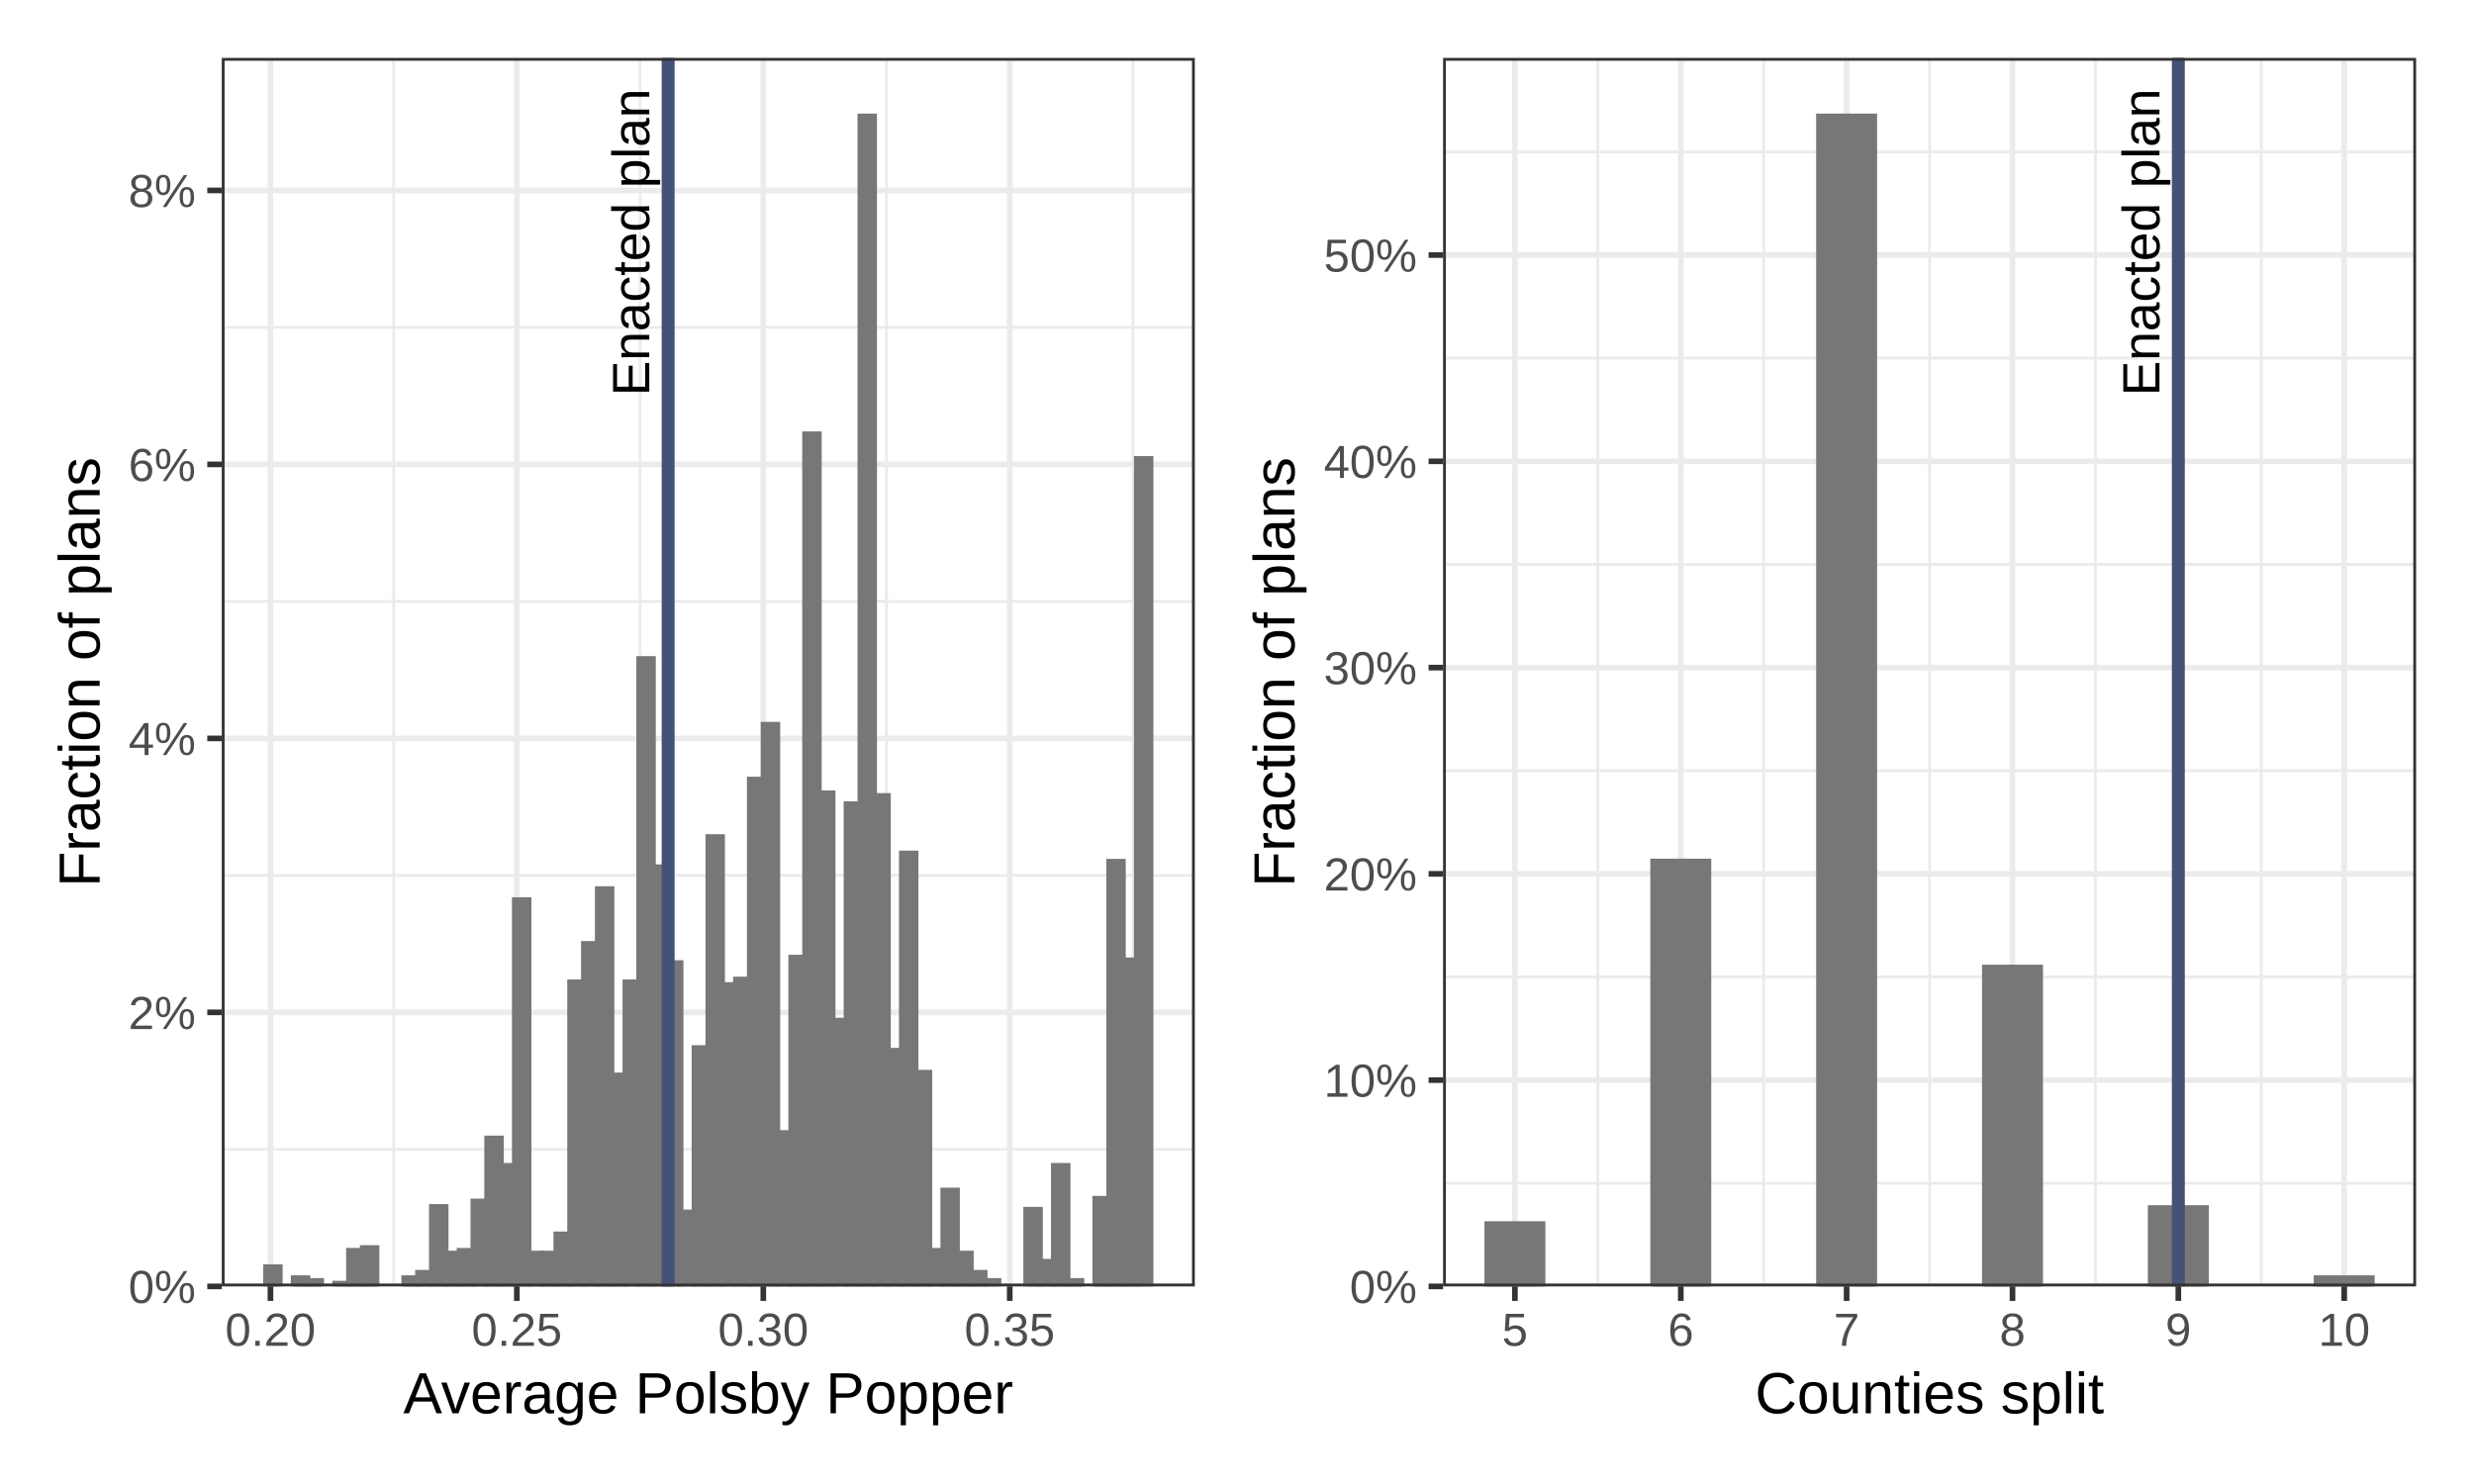
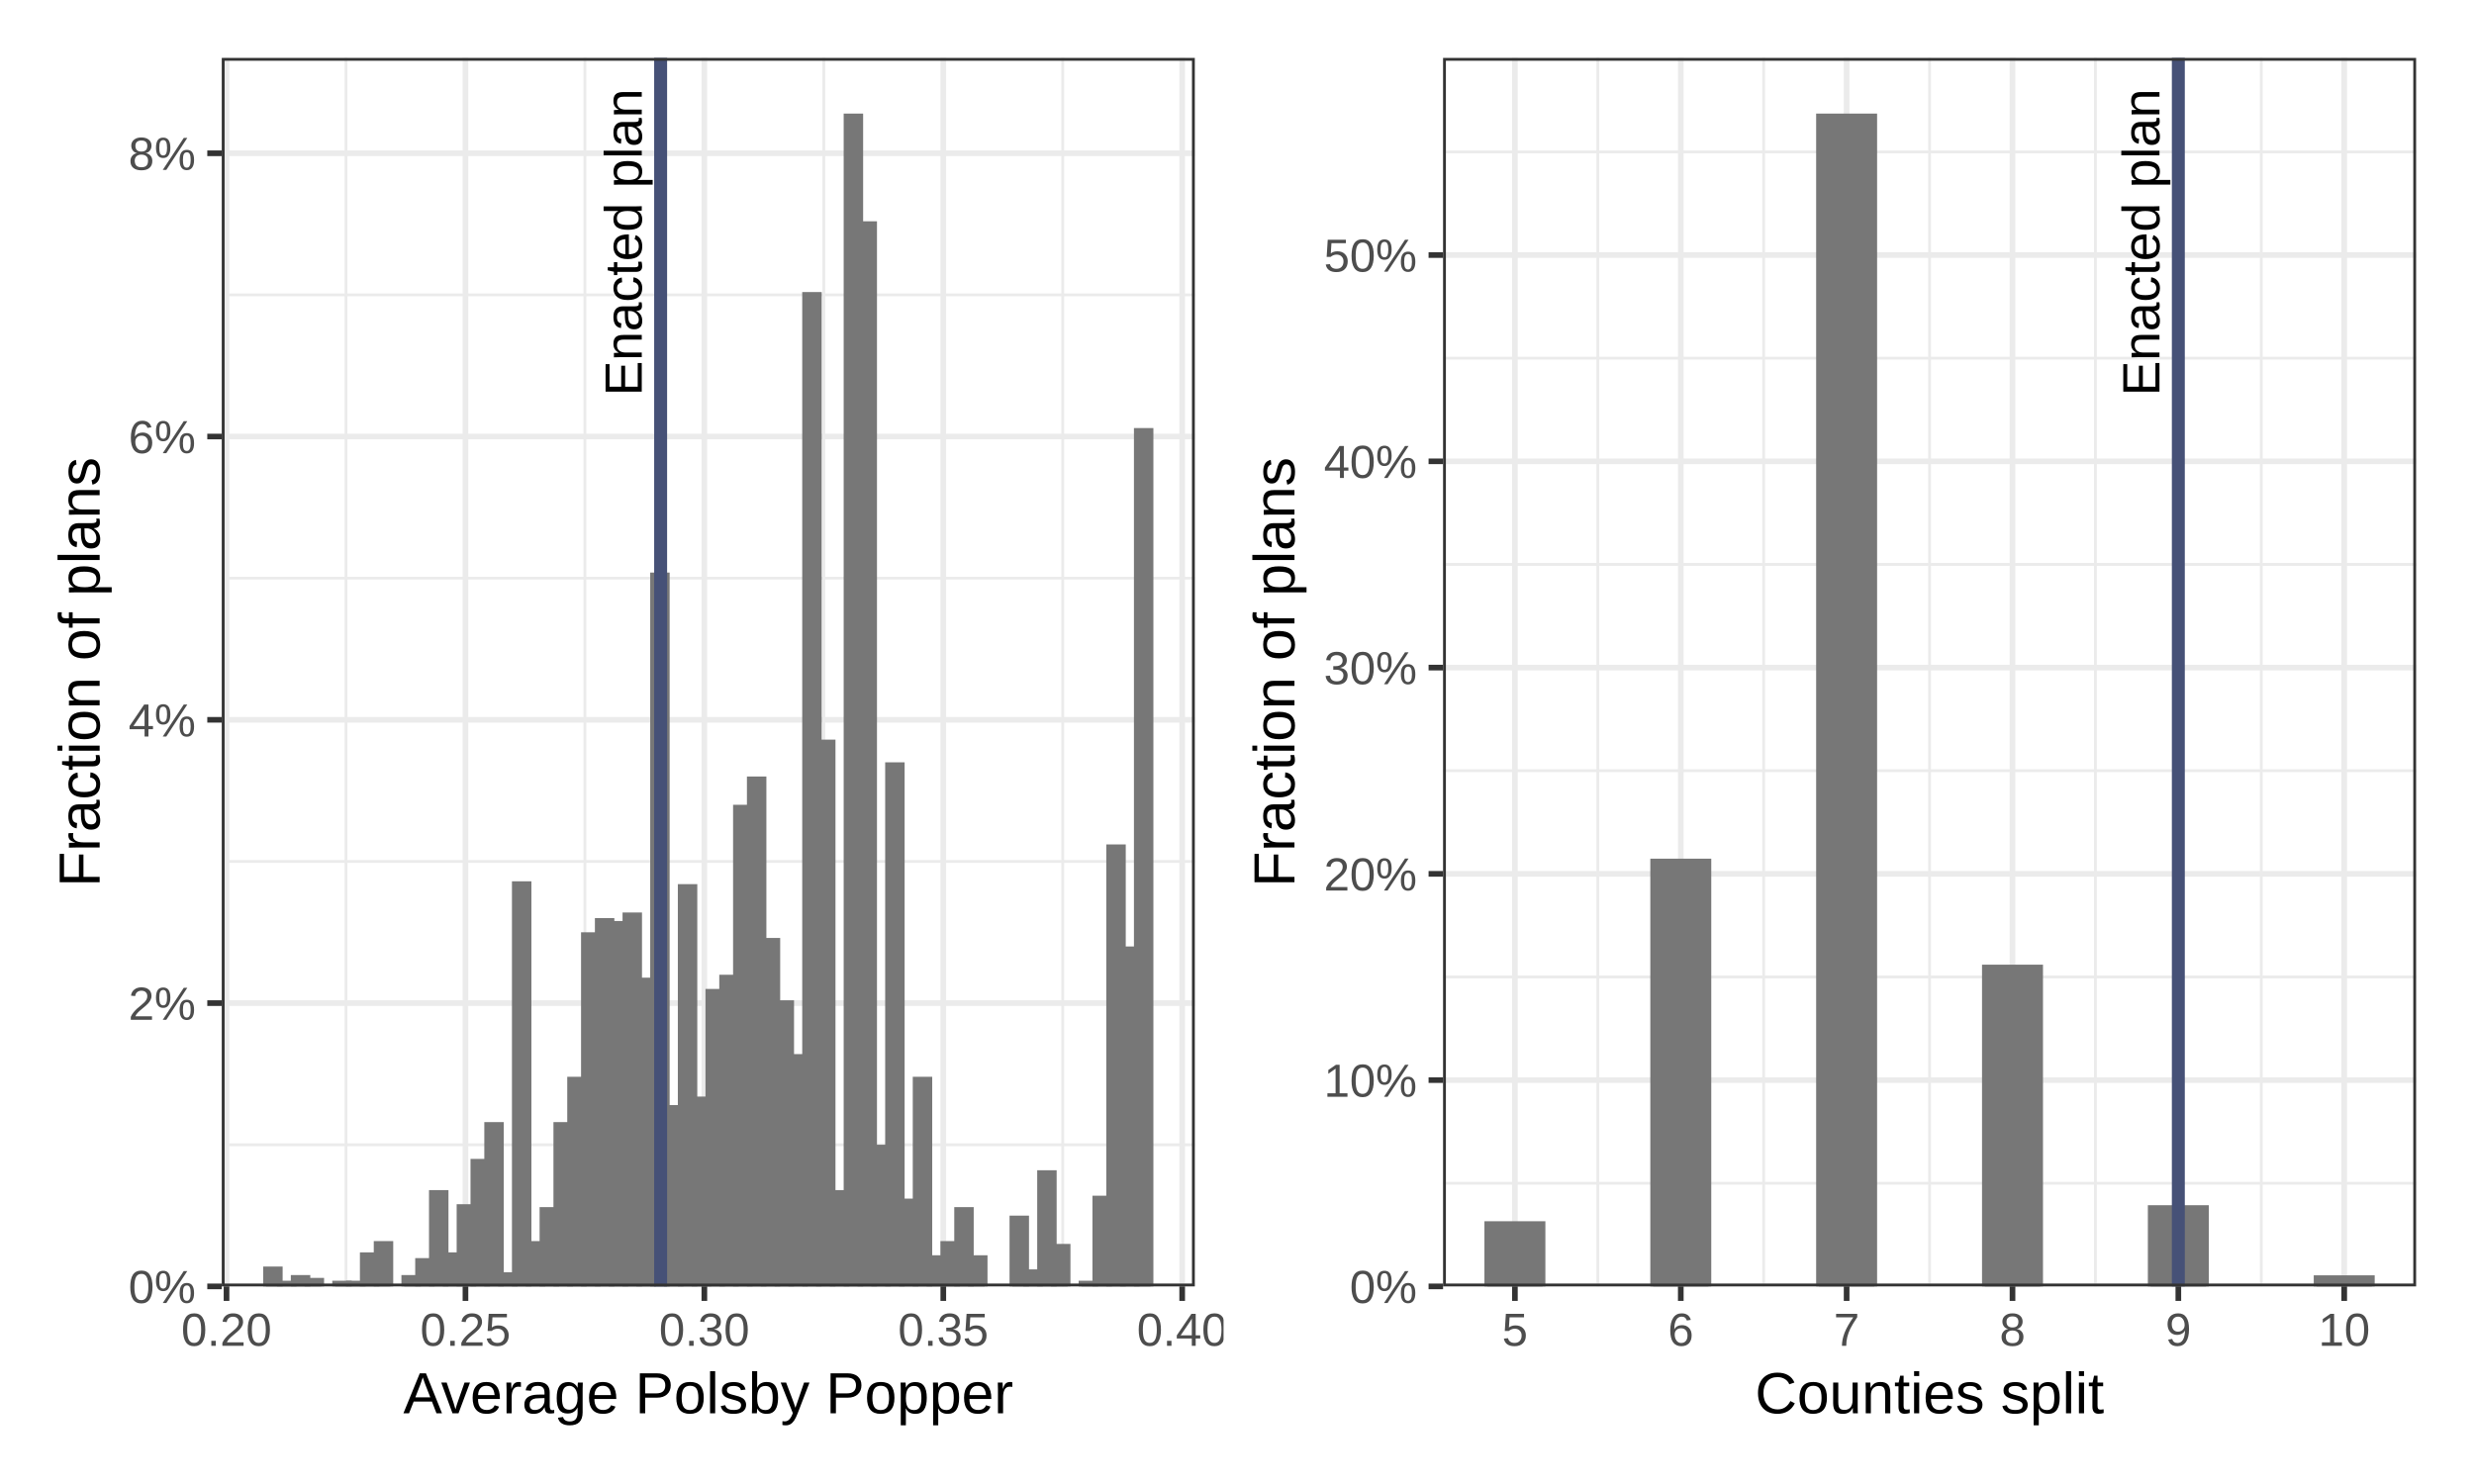
<svg xmlns="http://www.w3.org/2000/svg" class="svglite" width="468.00pt" height="280.80pt" viewBox="0 0 468.00 280.80">
  <defs>
    <style type="text/css">
    .svglite line, .svglite polyline, .svglite polygon, .svglite path, .svglite rect, .svglite circle {
      fill: none;
      stroke: #000000;
      stroke-linecap: round;
      stroke-linejoin: round;
      stroke-miterlimit: 10.00;
    }
  </style>
  </defs>
  <rect width="100%" height="100%" style="stroke: none; fill: #FFFFFF;" />
  <defs>
    <clipPath id="cpMC4wMHw0NjguMDB8MC4wMHwyODAuODA=">
      <rect x="0.00" y="0.00" width="468.00" height="280.80" />
    </clipPath>
  </defs>
  <g clip-path="url(#cpMC4wMHw0NjguMDB8MC4wMHwyODAuODA=)">
    <rect x="0" y="0" width="468.00" height="280.80" style="stroke-width: 1.07; stroke: #FFFFFF; fill: #FFFFFF;" />
  </g>
  <defs>
    <clipPath id="cpNS40OHwyMzEuNTB8NS40OHwyNzUuMzI=">
      <rect x="5.48" y="5.48" width="226.02" height="269.84" />
    </clipPath>
  </defs>
  <g clip-path="url(#cpNS40OHwyMzEuNTB8NS40OHwyNzUuMzI=)">
    <rect x="5.48" y="5.48" width="226.02" height="269.84" style="stroke-width: 1.07; stroke: #FFFFFF; fill: #FFFFFF;" />
  </g>
  <g clip-path="url(#cpMC4wMHw0NjguMDB8MC4wMHwyODAuODA=)">
</g>
  <defs>
    <clipPath id="cpNDEuOTV8MjI2LjAyfDEwLjk2fDI0My40MQ==">
      <rect x="41.95" y="10.96" width="184.07" height="232.45" />
    </clipPath>
  </defs>
  <g clip-path="url(#cpNDEuOTV8MjI2LjAyfDEwLjk2fDI0My40MQ==)">
    <rect x="41.95" y="10.96" width="184.07" height="232.45" style="stroke-width: 1.07; stroke: none; fill: #FFFFFF;" />
-     <polyline points="41.95,217.49 226.02,217.49 " style="stroke-width: 0.53; stroke: #EBEBEB; stroke-linecap: butt;" />
-     <polyline points="41.95,165.64 226.02,165.64 " style="stroke-width: 0.53; stroke: #EBEBEB; stroke-linecap: butt;" />
-     <polyline points="41.95,113.80 226.02,113.80 " style="stroke-width: 0.53; stroke: #EBEBEB; stroke-linecap: butt;" />
-     <polyline points="41.95,61.95 226.02,61.95 " style="stroke-width: 0.53; stroke: #EBEBEB; stroke-linecap: butt;" />
-     <polyline points="74.47,243.41 74.47,10.96 " style="stroke-width: 0.53; stroke: #EBEBEB; stroke-linecap: butt;" />
-     <polyline points="121.08,243.41 121.08,10.96 " style="stroke-width: 0.53; stroke: #EBEBEB; stroke-linecap: butt;" />
-     <polyline points="167.70,243.41 167.70,10.96 " style="stroke-width: 0.53; stroke: #EBEBEB; stroke-linecap: butt;" />
-     <polyline points="214.32,243.41 214.32,10.96 " style="stroke-width: 0.53; stroke: #EBEBEB; stroke-linecap: butt;" />
+     <polyline points="41.95,216.61 226.02,216.61 " style="stroke-width: 0.53; stroke: #EBEBEB; stroke-linecap: butt;" />
+     <polyline points="41.95,163.00 226.02,163.00 " style="stroke-width: 0.53; stroke: #EBEBEB; stroke-linecap: butt;" />
+     <polyline points="41.95,109.40 226.02,109.40 " style="stroke-width: 0.53; stroke: #EBEBEB; stroke-linecap: butt;" />
+     <polyline points="41.95,55.80 226.02,55.80 " style="stroke-width: 0.53; stroke: #EBEBEB; stroke-linecap: butt;" />
+     <polyline points="65.45,243.41 65.45,10.96 " style="stroke-width: 0.53; stroke: #EBEBEB; stroke-linecap: butt;" />
+     <polyline points="110.65,243.41 110.65,10.96 " style="stroke-width: 0.53; stroke: #EBEBEB; stroke-linecap: butt;" />
+     <polyline points="155.84,243.41 155.84,10.96 " style="stroke-width: 0.53; stroke: #EBEBEB; stroke-linecap: butt;" />
+     <polyline points="201.04,243.41 201.04,10.96 " style="stroke-width: 0.53; stroke: #EBEBEB; stroke-linecap: butt;" />
    <polyline points="41.95,243.41 226.02,243.41 " style="stroke-width: 1.07; stroke: #EBEBEB; stroke-linecap: butt;" />
-     <polyline points="41.95,191.56 226.02,191.56 " style="stroke-width: 1.07; stroke: #EBEBEB; stroke-linecap: butt;" />
-     <polyline points="41.95,139.72 226.02,139.72 " style="stroke-width: 1.07; stroke: #EBEBEB; stroke-linecap: butt;" />
-     <polyline points="41.95,87.87 226.02,87.87 " style="stroke-width: 1.07; stroke: #EBEBEB; stroke-linecap: butt;" />
-     <polyline points="41.95,36.03 226.02,36.03 " style="stroke-width: 1.07; stroke: #EBEBEB; stroke-linecap: butt;" />
-     <polyline points="51.16,243.41 51.16,10.96 " style="stroke-width: 1.07; stroke: #EBEBEB; stroke-linecap: butt;" />
-     <polyline points="97.77,243.41 97.77,10.96 " style="stroke-width: 1.07; stroke: #EBEBEB; stroke-linecap: butt;" />
-     <polyline points="144.39,243.41 144.39,10.96 " style="stroke-width: 1.07; stroke: #EBEBEB; stroke-linecap: butt;" />
-     <polyline points="191.01,243.41 191.01,10.96 " style="stroke-width: 1.07; stroke: #EBEBEB; stroke-linecap: butt;" />
-     <rect x="50.32" y="239.78" width="2.61" height="3.63" style="stroke-width: 1.07; stroke: #777777; stroke-linecap: square; stroke-linejoin: miter; fill: #777777;" />
-     <rect x="52.93" y="243.41" width="2.61" height="0.00" style="stroke-width: 1.07; stroke: #777777; stroke-linecap: square; stroke-linejoin: miter; fill: #777777;" />
-     <rect x="55.55" y="241.85" width="2.61" height="1.56" style="stroke-width: 1.07; stroke: #777777; stroke-linecap: square; stroke-linejoin: miter; fill: #777777;" />
-     <rect x="58.16" y="242.37" width="2.61" height="1.04" style="stroke-width: 1.07; stroke: #777777; stroke-linecap: square; stroke-linejoin: miter; fill: #777777;" />
+     <polyline points="41.95,189.81 226.02,189.81 " style="stroke-width: 1.07; stroke: #EBEBEB; stroke-linecap: butt;" />
+     <polyline points="41.95,136.20 226.02,136.20 " style="stroke-width: 1.07; stroke: #EBEBEB; stroke-linecap: butt;" />
+     <polyline points="41.95,82.60 226.02,82.60 " style="stroke-width: 1.07; stroke: #EBEBEB; stroke-linecap: butt;" />
+     <polyline points="41.95,29.00 226.02,29.00 " style="stroke-width: 1.07; stroke: #EBEBEB; stroke-linecap: butt;" />
+     <polyline points="42.85,243.41 42.85,10.96 " style="stroke-width: 1.07; stroke: #EBEBEB; stroke-linecap: butt;" />
+     <polyline points="88.05,243.41 88.05,10.96 " style="stroke-width: 1.07; stroke: #EBEBEB; stroke-linecap: butt;" />
+     <polyline points="133.24,243.41 133.24,10.96 " style="stroke-width: 1.07; stroke: #EBEBEB; stroke-linecap: butt;" />
+     <polyline points="178.44,243.41 178.44,10.96 " style="stroke-width: 1.07; stroke: #EBEBEB; stroke-linecap: butt;" />
+     <polyline points="223.63,243.41 223.63,10.96 " style="stroke-width: 1.07; stroke: #EBEBEB; stroke-linecap: butt;" />
+     <rect x="50.32" y="240.19" width="2.61" height="3.22" style="stroke-width: 1.07; stroke: #777777; stroke-linecap: square; stroke-linejoin: miter; fill: #777777;" />
+     <rect x="52.93" y="242.87" width="2.61" height="0.54" style="stroke-width: 1.07; stroke: #777777; stroke-linecap: square; stroke-linejoin: miter; fill: #777777;" />
+     <rect x="55.55" y="241.80" width="2.61" height="1.61" style="stroke-width: 1.07; stroke: #777777; stroke-linecap: square; stroke-linejoin: miter; fill: #777777;" />
+     <rect x="58.16" y="242.34" width="2.61" height="1.07" style="stroke-width: 1.07; stroke: #777777; stroke-linecap: square; stroke-linejoin: miter; fill: #777777;" />
    <rect x="60.78" y="243.41" width="2.61" height="0.00" style="stroke-width: 1.07; stroke: #777777; stroke-linecap: square; stroke-linejoin: miter; fill: #777777;" />
-     <rect x="63.39" y="242.89" width="2.61" height="0.52" style="stroke-width: 1.07; stroke: #777777; stroke-linecap: square; stroke-linejoin: miter; fill: #777777;" />
-     <rect x="66.01" y="236.67" width="2.61" height="6.74" style="stroke-width: 1.07; stroke: #777777; stroke-linecap: square; stroke-linejoin: miter; fill: #777777;" />
-     <rect x="68.62" y="236.15" width="2.61" height="7.26" style="stroke-width: 1.07; stroke: #777777; stroke-linecap: square; stroke-linejoin: miter; fill: #777777;" />
-     <rect x="71.24" y="243.41" width="2.61" height="0.00" style="stroke-width: 1.07; stroke: #777777; stroke-linecap: square; stroke-linejoin: miter; fill: #777777;" />
+     <rect x="63.39" y="242.87" width="2.61" height="0.54" style="stroke-width: 1.07; stroke: #777777; stroke-linecap: square; stroke-linejoin: miter; fill: #777777;" />
+     <rect x="66.01" y="242.87" width="2.61" height="0.54" style="stroke-width: 1.07; stroke: #777777; stroke-linecap: square; stroke-linejoin: miter; fill: #777777;" />
+     <rect x="68.62" y="237.51" width="2.61" height="5.90" style="stroke-width: 1.07; stroke: #777777; stroke-linecap: square; stroke-linejoin: miter; fill: #777777;" />
+     <rect x="71.24" y="235.37" width="2.61" height="8.04" style="stroke-width: 1.07; stroke: #777777; stroke-linecap: square; stroke-linejoin: miter; fill: #777777;" />
    <rect x="73.85" y="243.41" width="2.61" height="0.00" style="stroke-width: 1.07; stroke: #777777; stroke-linecap: square; stroke-linejoin: miter; fill: #777777;" />
-     <rect x="76.47" y="241.85" width="2.61" height="1.56" style="stroke-width: 1.07; stroke: #777777; stroke-linecap: square; stroke-linejoin: miter; fill: #777777;" />
-     <rect x="79.08" y="240.82" width="2.61" height="2.59" style="stroke-width: 1.07; stroke: #777777; stroke-linecap: square; stroke-linejoin: miter; fill: #777777;" />
-     <rect x="81.69" y="228.37" width="2.61" height="15.04" style="stroke-width: 1.07; stroke: #777777; stroke-linecap: square; stroke-linejoin: miter; fill: #777777;" />
-     <rect x="84.31" y="237.19" width="2.61" height="6.22" style="stroke-width: 1.07; stroke: #777777; stroke-linecap: square; stroke-linejoin: miter; fill: #777777;" />
-     <rect x="86.92" y="236.67" width="2.61" height="6.74" style="stroke-width: 1.07; stroke: #777777; stroke-linecap: square; stroke-linejoin: miter; fill: #777777;" />
-     <rect x="89.54" y="227.34" width="2.61" height="16.07" style="stroke-width: 1.07; stroke: #777777; stroke-linecap: square; stroke-linejoin: miter; fill: #777777;" />
-     <rect x="92.15" y="215.41" width="2.61" height="28.00" style="stroke-width: 1.07; stroke: #777777; stroke-linecap: square; stroke-linejoin: miter; fill: #777777;" />
-     <rect x="94.77" y="220.60" width="2.61" height="22.81" style="stroke-width: 1.07; stroke: #777777; stroke-linecap: square; stroke-linejoin: miter; fill: #777777;" />
-     <rect x="97.38" y="170.31" width="2.61" height="73.10" style="stroke-width: 1.07; stroke: #777777; stroke-linecap: square; stroke-linejoin: miter; fill: #777777;" />
-     <rect x="100.00" y="237.19" width="2.61" height="6.22" style="stroke-width: 1.07; stroke: #777777; stroke-linecap: square; stroke-linejoin: miter; fill: #777777;" />
-     <rect x="102.61" y="237.19" width="2.61" height="6.22" style="stroke-width: 1.07; stroke: #777777; stroke-linecap: square; stroke-linejoin: miter; fill: #777777;" />
-     <rect x="105.23" y="233.56" width="2.61" height="9.85" style="stroke-width: 1.07; stroke: #777777; stroke-linecap: square; stroke-linejoin: miter; fill: #777777;" />
-     <rect x="107.84" y="185.86" width="2.61" height="57.55" style="stroke-width: 1.07; stroke: #777777; stroke-linecap: square; stroke-linejoin: miter; fill: #777777;" />
-     <rect x="110.45" y="178.60" width="2.61" height="64.81" style="stroke-width: 1.07; stroke: #777777; stroke-linecap: square; stroke-linejoin: miter; fill: #777777;" />
-     <rect x="113.07" y="168.23" width="2.61" height="75.18" style="stroke-width: 1.07; stroke: #777777; stroke-linecap: square; stroke-linejoin: miter; fill: #777777;" />
-     <rect x="115.68" y="203.49" width="2.61" height="39.92" style="stroke-width: 1.07; stroke: #777777; stroke-linecap: square; stroke-linejoin: miter; fill: #777777;" />
-     <rect x="118.30" y="185.86" width="2.61" height="57.55" style="stroke-width: 1.07; stroke: #777777; stroke-linecap: square; stroke-linejoin: miter; fill: #777777;" />
-     <rect x="120.91" y="124.68" width="2.61" height="118.73" style="stroke-width: 1.07; stroke: #777777; stroke-linecap: square; stroke-linejoin: miter; fill: #777777;" />
-     <rect x="123.53" y="164.09" width="2.61" height="79.32" style="stroke-width: 1.07; stroke: #777777; stroke-linecap: square; stroke-linejoin: miter; fill: #777777;" />
-     <rect x="126.14" y="182.23" width="2.61" height="61.18" style="stroke-width: 1.07; stroke: #777777; stroke-linecap: square; stroke-linejoin: miter; fill: #777777;" />
-     <rect x="128.76" y="229.41" width="2.61" height="14.00" style="stroke-width: 1.07; stroke: #777777; stroke-linecap: square; stroke-linejoin: miter; fill: #777777;" />
-     <rect x="131.37" y="198.30" width="2.61" height="45.11" style="stroke-width: 1.07; stroke: #777777; stroke-linecap: square; stroke-linejoin: miter; fill: #777777;" />
-     <rect x="133.99" y="158.38" width="2.61" height="85.03" style="stroke-width: 1.07; stroke: #777777; stroke-linecap: square; stroke-linejoin: miter; fill: #777777;" />
-     <rect x="136.60" y="186.38" width="2.61" height="57.03" style="stroke-width: 1.07; stroke: #777777; stroke-linecap: square; stroke-linejoin: miter; fill: #777777;" />
-     <rect x="139.21" y="185.34" width="2.61" height="58.07" style="stroke-width: 1.07; stroke: #777777; stroke-linecap: square; stroke-linejoin: miter; fill: #777777;" />
-     <rect x="141.83" y="147.50" width="2.61" height="95.91" style="stroke-width: 1.07; stroke: #777777; stroke-linecap: square; stroke-linejoin: miter; fill: #777777;" />
-     <rect x="144.44" y="137.13" width="2.61" height="106.28" style="stroke-width: 1.07; stroke: #777777; stroke-linecap: square; stroke-linejoin: miter; fill: #777777;" />
-     <rect x="147.06" y="214.38" width="2.61" height="29.03" style="stroke-width: 1.07; stroke: #777777; stroke-linecap: square; stroke-linejoin: miter; fill: #777777;" />
-     <rect x="149.67" y="181.19" width="2.61" height="62.22" style="stroke-width: 1.07; stroke: #777777; stroke-linecap: square; stroke-linejoin: miter; fill: #777777;" />
-     <rect x="152.29" y="82.17" width="2.61" height="161.24" style="stroke-width: 1.07; stroke: #777777; stroke-linecap: square; stroke-linejoin: miter; fill: #777777;" />
-     <rect x="154.90" y="150.09" width="2.61" height="93.32" style="stroke-width: 1.07; stroke: #777777; stroke-linecap: square; stroke-linejoin: miter; fill: #777777;" />
-     <rect x="157.52" y="193.12" width="2.61" height="50.29" style="stroke-width: 1.07; stroke: #777777; stroke-linecap: square; stroke-linejoin: miter; fill: #777777;" />
-     <rect x="160.13" y="152.16" width="2.61" height="91.25" style="stroke-width: 1.07; stroke: #777777; stroke-linecap: square; stroke-linejoin: miter; fill: #777777;" />
-     <rect x="162.75" y="22.03" width="2.61" height="221.38" style="stroke-width: 1.07; stroke: #777777; stroke-linecap: square; stroke-linejoin: miter; fill: #777777;" />
-     <rect x="165.36" y="150.61" width="2.61" height="92.80" style="stroke-width: 1.07; stroke: #777777; stroke-linecap: square; stroke-linejoin: miter; fill: #777777;" />
-     <rect x="167.98" y="198.82" width="2.61" height="44.59" style="stroke-width: 1.07; stroke: #777777; stroke-linecap: square; stroke-linejoin: miter; fill: #777777;" />
-     <rect x="170.59" y="161.49" width="2.61" height="81.92" style="stroke-width: 1.07; stroke: #777777; stroke-linecap: square; stroke-linejoin: miter; fill: #777777;" />
-     <rect x="173.20" y="202.97" width="2.61" height="40.44" style="stroke-width: 1.07; stroke: #777777; stroke-linecap: square; stroke-linejoin: miter; fill: #777777;" />
-     <rect x="175.82" y="236.67" width="2.61" height="6.74" style="stroke-width: 1.07; stroke: #777777; stroke-linecap: square; stroke-linejoin: miter; fill: #777777;" />
-     <rect x="178.43" y="225.26" width="2.61" height="18.15" style="stroke-width: 1.07; stroke: #777777; stroke-linecap: square; stroke-linejoin: miter; fill: #777777;" />
-     <rect x="181.05" y="237.19" width="2.61" height="6.22" style="stroke-width: 1.07; stroke: #777777; stroke-linecap: square; stroke-linejoin: miter; fill: #777777;" />
-     <rect x="183.66" y="240.82" width="2.61" height="2.59" style="stroke-width: 1.07; stroke: #777777; stroke-linecap: square; stroke-linejoin: miter; fill: #777777;" />
-     <rect x="186.28" y="242.37" width="2.61" height="1.04" style="stroke-width: 1.07; stroke: #777777; stroke-linecap: square; stroke-linejoin: miter; fill: #777777;" />
+     <rect x="76.47" y="241.80" width="2.61" height="1.61" style="stroke-width: 1.07; stroke: #777777; stroke-linecap: square; stroke-linejoin: miter; fill: #777777;" />
+     <rect x="79.08" y="238.59" width="2.61" height="4.82" style="stroke-width: 1.07; stroke: #777777; stroke-linecap: square; stroke-linejoin: miter; fill: #777777;" />
+     <rect x="81.69" y="225.72" width="2.61" height="17.69" style="stroke-width: 1.07; stroke: #777777; stroke-linecap: square; stroke-linejoin: miter; fill: #777777;" />
+     <rect x="84.31" y="237.51" width="2.61" height="5.90" style="stroke-width: 1.07; stroke: #777777; stroke-linecap: square; stroke-linejoin: miter; fill: #777777;" />
+     <rect x="86.92" y="228.40" width="2.61" height="15.01" style="stroke-width: 1.07; stroke: #777777; stroke-linecap: square; stroke-linejoin: miter; fill: #777777;" />
+     <rect x="89.54" y="219.82" width="2.61" height="23.59" style="stroke-width: 1.07; stroke: #777777; stroke-linecap: square; stroke-linejoin: miter; fill: #777777;" />
+     <rect x="92.15" y="212.86" width="2.61" height="30.55" style="stroke-width: 1.07; stroke: #777777; stroke-linecap: square; stroke-linejoin: miter; fill: #777777;" />
+     <rect x="94.77" y="241.27" width="2.61" height="2.14" style="stroke-width: 1.07; stroke: #777777; stroke-linecap: square; stroke-linejoin: miter; fill: #777777;" />
+     <rect x="97.38" y="167.29" width="2.61" height="76.12" style="stroke-width: 1.07; stroke: #777777; stroke-linecap: square; stroke-linejoin: miter; fill: #777777;" />
+     <rect x="100.00" y="235.37" width="2.61" height="8.04" style="stroke-width: 1.07; stroke: #777777; stroke-linecap: square; stroke-linejoin: miter; fill: #777777;" />
+     <rect x="102.61" y="228.94" width="2.61" height="14.47" style="stroke-width: 1.07; stroke: #777777; stroke-linecap: square; stroke-linejoin: miter; fill: #777777;" />
+     <rect x="105.23" y="212.86" width="2.61" height="30.55" style="stroke-width: 1.07; stroke: #777777; stroke-linecap: square; stroke-linejoin: miter; fill: #777777;" />
+     <rect x="107.84" y="204.28" width="2.61" height="39.13" style="stroke-width: 1.07; stroke: #777777; stroke-linecap: square; stroke-linejoin: miter; fill: #777777;" />
+     <rect x="110.45" y="176.94" width="2.61" height="66.47" style="stroke-width: 1.07; stroke: #777777; stroke-linecap: square; stroke-linejoin: miter; fill: #777777;" />
+     <rect x="113.07" y="174.26" width="2.61" height="69.15" style="stroke-width: 1.07; stroke: #777777; stroke-linecap: square; stroke-linejoin: miter; fill: #777777;" />
+     <rect x="115.68" y="174.80" width="2.61" height="68.61" style="stroke-width: 1.07; stroke: #777777; stroke-linecap: square; stroke-linejoin: miter; fill: #777777;" />
+     <rect x="118.30" y="173.19" width="2.61" height="70.22" style="stroke-width: 1.07; stroke: #777777; stroke-linecap: square; stroke-linejoin: miter; fill: #777777;" />
+     <rect x="120.91" y="185.52" width="2.61" height="57.89" style="stroke-width: 1.07; stroke: #777777; stroke-linecap: square; stroke-linejoin: miter; fill: #777777;" />
+     <rect x="123.53" y="108.87" width="2.61" height="134.54" style="stroke-width: 1.07; stroke: #777777; stroke-linecap: square; stroke-linejoin: miter; fill: #777777;" />
+     <rect x="126.14" y="209.64" width="2.61" height="33.77" style="stroke-width: 1.07; stroke: #777777; stroke-linecap: square; stroke-linejoin: miter; fill: #777777;" />
+     <rect x="128.76" y="167.83" width="2.61" height="75.58" style="stroke-width: 1.07; stroke: #777777; stroke-linecap: square; stroke-linejoin: miter; fill: #777777;" />
+     <rect x="131.37" y="208.03" width="2.61" height="35.38" style="stroke-width: 1.07; stroke: #777777; stroke-linecap: square; stroke-linejoin: miter; fill: #777777;" />
+     <rect x="133.99" y="187.66" width="2.61" height="55.75" style="stroke-width: 1.07; stroke: #777777; stroke-linecap: square; stroke-linejoin: miter; fill: #777777;" />
+     <rect x="136.60" y="184.98" width="2.61" height="58.43" style="stroke-width: 1.07; stroke: #777777; stroke-linecap: square; stroke-linejoin: miter; fill: #777777;" />
+     <rect x="139.21" y="152.82" width="2.61" height="90.59" style="stroke-width: 1.07; stroke: #777777; stroke-linecap: square; stroke-linejoin: miter; fill: #777777;" />
+     <rect x="141.83" y="147.46" width="2.61" height="95.95" style="stroke-width: 1.07; stroke: #777777; stroke-linecap: square; stroke-linejoin: miter; fill: #777777;" />
+     <rect x="144.44" y="178.01" width="2.61" height="65.40" style="stroke-width: 1.07; stroke: #777777; stroke-linecap: square; stroke-linejoin: miter; fill: #777777;" />
+     <rect x="147.06" y="189.81" width="2.61" height="53.60" style="stroke-width: 1.07; stroke: #777777; stroke-linecap: square; stroke-linejoin: miter; fill: #777777;" />
+     <rect x="149.67" y="199.99" width="2.61" height="43.42" style="stroke-width: 1.07; stroke: #777777; stroke-linecap: square; stroke-linejoin: miter; fill: #777777;" />
+     <rect x="152.29" y="55.80" width="2.61" height="187.61" style="stroke-width: 1.07; stroke: #777777; stroke-linecap: square; stroke-linejoin: miter; fill: #777777;" />
+     <rect x="154.90" y="140.49" width="2.61" height="102.92" style="stroke-width: 1.07; stroke: #777777; stroke-linecap: square; stroke-linejoin: miter; fill: #777777;" />
+     <rect x="157.52" y="225.72" width="2.61" height="17.69" style="stroke-width: 1.07; stroke: #777777; stroke-linecap: square; stroke-linejoin: miter; fill: #777777;" />
+     <rect x="160.13" y="22.03" width="2.61" height="221.38" style="stroke-width: 1.07; stroke: #777777; stroke-linecap: square; stroke-linejoin: miter; fill: #777777;" />
+     <rect x="162.75" y="42.40" width="2.61" height="201.01" style="stroke-width: 1.07; stroke: #777777; stroke-linecap: square; stroke-linejoin: miter; fill: #777777;" />
+     <rect x="165.36" y="217.14" width="2.61" height="26.27" style="stroke-width: 1.07; stroke: #777777; stroke-linecap: square; stroke-linejoin: miter; fill: #777777;" />
+     <rect x="167.98" y="144.78" width="2.61" height="98.63" style="stroke-width: 1.07; stroke: #777777; stroke-linecap: square; stroke-linejoin: miter; fill: #777777;" />
+     <rect x="170.59" y="227.33" width="2.61" height="16.08" style="stroke-width: 1.07; stroke: #777777; stroke-linecap: square; stroke-linejoin: miter; fill: #777777;" />
+     <rect x="173.20" y="204.28" width="2.61" height="39.13" style="stroke-width: 1.07; stroke: #777777; stroke-linecap: square; stroke-linejoin: miter; fill: #777777;" />
+     <rect x="175.82" y="238.05" width="2.61" height="5.36" style="stroke-width: 1.07; stroke: #777777; stroke-linecap: square; stroke-linejoin: miter; fill: #777777;" />
+     <rect x="178.43" y="235.37" width="2.61" height="8.04" style="stroke-width: 1.07; stroke: #777777; stroke-linecap: square; stroke-linejoin: miter; fill: #777777;" />
+     <rect x="181.05" y="228.94" width="2.61" height="14.47" style="stroke-width: 1.07; stroke: #777777; stroke-linecap: square; stroke-linejoin: miter; fill: #777777;" />
+     <rect x="183.66" y="238.05" width="2.61" height="5.36" style="stroke-width: 1.07; stroke: #777777; stroke-linecap: square; stroke-linejoin: miter; fill: #777777;" />
+     <rect x="186.28" y="243.41" width="2.61" height="0.00" style="stroke-width: 1.07; stroke: #777777; stroke-linecap: square; stroke-linejoin: miter; fill: #777777;" />
    <rect x="188.89" y="243.41" width="2.61" height="0.00" style="stroke-width: 1.07; stroke: #777777; stroke-linecap: square; stroke-linejoin: miter; fill: #777777;" />
-     <rect x="191.51" y="243.41" width="2.61" height="0.00" style="stroke-width: 1.07; stroke: #777777; stroke-linecap: square; stroke-linejoin: miter; fill: #777777;" />
-     <rect x="194.12" y="228.89" width="2.61" height="14.52" style="stroke-width: 1.07; stroke: #777777; stroke-linecap: square; stroke-linejoin: miter; fill: #777777;" />
-     <rect x="196.74" y="238.74" width="2.61" height="4.67" style="stroke-width: 1.07; stroke: #777777; stroke-linecap: square; stroke-linejoin: miter; fill: #777777;" />
-     <rect x="199.35" y="220.60" width="2.61" height="22.81" style="stroke-width: 1.07; stroke: #777777; stroke-linecap: square; stroke-linejoin: miter; fill: #777777;" />
-     <rect x="201.96" y="242.37" width="2.61" height="1.04" style="stroke-width: 1.07; stroke: #777777; stroke-linecap: square; stroke-linejoin: miter; fill: #777777;" />
-     <rect x="204.58" y="243.41" width="2.61" height="0.00" style="stroke-width: 1.07; stroke: #777777; stroke-linecap: square; stroke-linejoin: miter; fill: #777777;" />
-     <rect x="207.19" y="226.82" width="2.61" height="16.59" style="stroke-width: 1.07; stroke: #777777; stroke-linecap: square; stroke-linejoin: miter; fill: #777777;" />
-     <rect x="209.81" y="163.05" width="2.61" height="80.36" style="stroke-width: 1.07; stroke: #777777; stroke-linecap: square; stroke-linejoin: miter; fill: #777777;" />
-     <rect x="212.42" y="181.71" width="2.61" height="61.70" style="stroke-width: 1.07; stroke: #777777; stroke-linecap: square; stroke-linejoin: miter; fill: #777777;" />
-     <rect x="215.04" y="86.84" width="2.61" height="156.57" style="stroke-width: 1.07; stroke: #777777; stroke-linecap: square; stroke-linejoin: miter; fill: #777777;" />
-     <line x1="126.39" y1="243.41" x2="126.39" y2="10.96" style="stroke-width: 2.45; stroke: #465177; stroke-linecap: butt;" />
-     <text transform="translate(122.82,16.77) rotate(-90)" text-anchor="end" style="font-size: 9.96px; font-family: Arial;" textLength="58.11px" lengthAdjust="spacingAndGlyphs">Enacted plan</text>
+     <rect x="191.51" y="230.55" width="2.61" height="12.86" style="stroke-width: 1.07; stroke: #777777; stroke-linecap: square; stroke-linejoin: miter; fill: #777777;" />
+     <rect x="194.12" y="240.73" width="2.61" height="2.68" style="stroke-width: 1.07; stroke: #777777; stroke-linecap: square; stroke-linejoin: miter; fill: #777777;" />
+     <rect x="196.74" y="221.97" width="2.61" height="21.44" style="stroke-width: 1.07; stroke: #777777; stroke-linecap: square; stroke-linejoin: miter; fill: #777777;" />
+     <rect x="199.35" y="235.91" width="2.61" height="7.50" style="stroke-width: 1.07; stroke: #777777; stroke-linecap: square; stroke-linejoin: miter; fill: #777777;" />
+     <rect x="201.96" y="243.41" width="2.61" height="0.00" style="stroke-width: 1.07; stroke: #777777; stroke-linecap: square; stroke-linejoin: miter; fill: #777777;" />
+     <rect x="204.58" y="242.87" width="2.61" height="0.54" style="stroke-width: 1.07; stroke: #777777; stroke-linecap: square; stroke-linejoin: miter; fill: #777777;" />
+     <rect x="207.19" y="226.79" width="2.61" height="16.62" style="stroke-width: 1.07; stroke: #777777; stroke-linecap: square; stroke-linejoin: miter; fill: #777777;" />
+     <rect x="209.81" y="160.32" width="2.61" height="83.09" style="stroke-width: 1.07; stroke: #777777; stroke-linecap: square; stroke-linejoin: miter; fill: #777777;" />
+     <rect x="212.42" y="179.62" width="2.61" height="63.79" style="stroke-width: 1.07; stroke: #777777; stroke-linecap: square; stroke-linejoin: miter; fill: #777777;" />
+     <rect x="215.04" y="81.53" width="2.61" height="161.88" style="stroke-width: 1.07; stroke: #777777; stroke-linecap: square; stroke-linejoin: miter; fill: #777777;" />
+     <line x1="124.97" y1="243.41" x2="124.97" y2="10.96" style="stroke-width: 2.45; stroke: #465177; stroke-linecap: butt;" />
+     <text transform="translate(121.40,16.77) rotate(-90)" text-anchor="end" style="font-size: 9.96px; font-family: Arial;" textLength="58.11px" lengthAdjust="spacingAndGlyphs">Enacted plan</text>
    <rect x="41.95" y="10.96" width="184.07" height="232.45" style="stroke-width: 1.07; stroke: #333333;" />
  </g>
  <g clip-path="url(#cpMC4wMHw0NjguMDB8MC4wMHwyODAuODA=)">
    <text x="37.02" y="246.56" text-anchor="end" style="font-size: 8.80px; fill: #4D4D4D; font-family: Arial;" textLength="12.72px" lengthAdjust="spacingAndGlyphs">0%</text>
-     <text x="37.02" y="194.72" text-anchor="end" style="font-size: 8.80px; fill: #4D4D4D; font-family: Arial;" textLength="12.72px" lengthAdjust="spacingAndGlyphs">2%</text>
-     <text x="37.02" y="142.87" text-anchor="end" style="font-size: 8.80px; fill: #4D4D4D; font-family: Arial;" textLength="12.72px" lengthAdjust="spacingAndGlyphs">4%</text>
-     <text x="37.02" y="91.03" text-anchor="end" style="font-size: 8.80px; fill: #4D4D4D; font-family: Arial;" textLength="12.72px" lengthAdjust="spacingAndGlyphs">6%</text>
-     <text x="37.02" y="39.18" text-anchor="end" style="font-size: 8.80px; fill: #4D4D4D; font-family: Arial;" textLength="12.72px" lengthAdjust="spacingAndGlyphs">8%</text>
+     <text x="37.02" y="192.96" text-anchor="end" style="font-size: 8.80px; fill: #4D4D4D; font-family: Arial;" textLength="12.72px" lengthAdjust="spacingAndGlyphs">2%</text>
+     <text x="37.02" y="139.36" text-anchor="end" style="font-size: 8.80px; fill: #4D4D4D; font-family: Arial;" textLength="12.72px" lengthAdjust="spacingAndGlyphs">4%</text>
+     <text x="37.02" y="85.75" text-anchor="end" style="font-size: 8.80px; fill: #4D4D4D; font-family: Arial;" textLength="12.72px" lengthAdjust="spacingAndGlyphs">6%</text>
+     <text x="37.02" y="32.15" text-anchor="end" style="font-size: 8.80px; fill: #4D4D4D; font-family: Arial;" textLength="12.72px" lengthAdjust="spacingAndGlyphs">8%</text>
    <polyline points="39.21,243.41 41.95,243.41 " style="stroke-width: 1.07; stroke: #333333; stroke-linecap: butt;" />
-     <polyline points="39.21,191.56 41.95,191.56 " style="stroke-width: 1.07; stroke: #333333; stroke-linecap: butt;" />
-     <polyline points="39.21,139.72 41.95,139.72 " style="stroke-width: 1.07; stroke: #333333; stroke-linecap: butt;" />
-     <polyline points="39.21,87.87 41.95,87.87 " style="stroke-width: 1.07; stroke: #333333; stroke-linecap: butt;" />
-     <polyline points="39.21,36.03 41.95,36.03 " style="stroke-width: 1.07; stroke: #333333; stroke-linecap: butt;" />
-     <polyline points="51.16,246.15 51.16,243.41 " style="stroke-width: 1.07; stroke: #333333; stroke-linecap: butt;" />
-     <polyline points="97.77,246.15 97.77,243.41 " style="stroke-width: 1.07; stroke: #333333; stroke-linecap: butt;" />
-     <polyline points="144.39,246.15 144.39,243.41 " style="stroke-width: 1.07; stroke: #333333; stroke-linecap: butt;" />
-     <polyline points="191.01,246.15 191.01,243.41 " style="stroke-width: 1.07; stroke: #333333; stroke-linecap: butt;" />
-     <text x="51.16" y="254.65" text-anchor="middle" style="font-size: 8.80px; fill: #4D4D4D; font-family: Arial;" textLength="17.13px" lengthAdjust="spacingAndGlyphs">0.20</text>
-     <text x="97.77" y="254.65" text-anchor="middle" style="font-size: 8.80px; fill: #4D4D4D; font-family: Arial;" textLength="17.13px" lengthAdjust="spacingAndGlyphs">0.25</text>
-     <text x="144.39" y="254.65" text-anchor="middle" style="font-size: 8.80px; fill: #4D4D4D; font-family: Arial;" textLength="17.13px" lengthAdjust="spacingAndGlyphs">0.30</text>
-     <text x="191.01" y="254.65" text-anchor="middle" style="font-size: 8.80px; fill: #4D4D4D; font-family: Arial;" textLength="17.13px" lengthAdjust="spacingAndGlyphs">0.35</text>
+     <polyline points="39.21,189.81 41.95,189.81 " style="stroke-width: 1.07; stroke: #333333; stroke-linecap: butt;" />
+     <polyline points="39.21,136.20 41.95,136.20 " style="stroke-width: 1.07; stroke: #333333; stroke-linecap: butt;" />
+     <polyline points="39.21,82.60 41.95,82.60 " style="stroke-width: 1.07; stroke: #333333; stroke-linecap: butt;" />
+     <polyline points="39.21,29.00 41.95,29.00 " style="stroke-width: 1.07; stroke: #333333; stroke-linecap: butt;" />
+     <polyline points="42.85,246.15 42.85,243.41 " style="stroke-width: 1.07; stroke: #333333; stroke-linecap: butt;" />
+     <polyline points="88.05,246.15 88.05,243.41 " style="stroke-width: 1.07; stroke: #333333; stroke-linecap: butt;" />
+     <polyline points="133.24,246.15 133.24,243.41 " style="stroke-width: 1.07; stroke: #333333; stroke-linecap: butt;" />
+     <polyline points="178.44,246.15 178.44,243.41 " style="stroke-width: 1.07; stroke: #333333; stroke-linecap: butt;" />
+     <polyline points="223.63,246.15 223.63,243.41 " style="stroke-width: 1.07; stroke: #333333; stroke-linecap: butt;" />
+     <text x="42.85" y="254.65" text-anchor="middle" style="font-size: 8.80px; fill: #4D4D4D; font-family: Arial;" textLength="17.13px" lengthAdjust="spacingAndGlyphs">0.20</text>
+     <text x="88.05" y="254.65" text-anchor="middle" style="font-size: 8.80px; fill: #4D4D4D; font-family: Arial;" textLength="17.13px" lengthAdjust="spacingAndGlyphs">0.25</text>
+     <text x="133.24" y="254.65" text-anchor="middle" style="font-size: 8.80px; fill: #4D4D4D; font-family: Arial;" textLength="17.13px" lengthAdjust="spacingAndGlyphs">0.30</text>
+     <text x="178.44" y="254.65" text-anchor="middle" style="font-size: 8.80px; fill: #4D4D4D; font-family: Arial;" textLength="17.13px" lengthAdjust="spacingAndGlyphs">0.35</text>
+     <text x="223.63" y="254.65" text-anchor="middle" style="font-size: 8.80px; fill: #4D4D4D; font-family: Arial;" textLength="17.13px" lengthAdjust="spacingAndGlyphs">0.40</text>
    <text x="133.99" y="267.42" text-anchor="middle" style="font-size: 11.00px; font-family: Arial;" textLength="115.59px" lengthAdjust="spacingAndGlyphs">Average Polsby Popper</text>
    <text transform="translate(18.85,127.18) rotate(-90)" text-anchor="middle" style="font-size: 11.00px; font-family: Arial;" textLength="81.32px" lengthAdjust="spacingAndGlyphs">Fraction of plans</text>
  </g>
  <defs>
    <clipPath id="cpMjMxLjUwfDQ2Mi41Mnw1LjQ4fDI3NS4zMg==">
      <rect x="231.50" y="5.48" width="231.02" height="269.84" />
    </clipPath>
  </defs>
  <g clip-path="url(#cpMjMxLjUwfDQ2Mi41Mnw1LjQ4fDI3NS4zMg==)">
    <rect x="231.50" y="5.48" width="231.02" height="269.84" style="stroke-width: 1.07; stroke: #FFFFFF; fill: #FFFFFF;" />
  </g>
  <g clip-path="url(#cpMC4wMHw0NjguMDB8MC4wMHwyODAuODA=)">
</g>
  <defs>
    <clipPath id="cpMjcyLjk4fDQ1Ny4wNHwxMC45NnwyNDMuNDE=">
      <rect x="272.98" y="10.96" width="184.07" height="232.45" />
    </clipPath>
  </defs>
  <g clip-path="url(#cpMjcyLjk4fDQ1Ny4wNHwxMC45NnwyNDMuNDE=)">
    <rect x="272.98" y="10.96" width="184.07" height="232.45" style="stroke-width: 1.07; stroke: none; fill: #FFFFFF;" />
    <polyline points="272.98,223.89 457.04,223.89 " style="stroke-width: 0.53; stroke: #EBEBEB; stroke-linecap: butt;" />
    <polyline points="272.98,184.86 457.04,184.86 " style="stroke-width: 0.53; stroke: #EBEBEB; stroke-linecap: butt;" />
    <polyline points="272.98,145.83 457.04,145.83 " style="stroke-width: 0.53; stroke: #EBEBEB; stroke-linecap: butt;" />
    <polyline points="272.98,106.80 457.04,106.80 " style="stroke-width: 0.53; stroke: #EBEBEB; stroke-linecap: butt;" />
    <polyline points="272.98,67.77 457.04,67.77 " style="stroke-width: 0.53; stroke: #EBEBEB; stroke-linecap: butt;" />
    <polyline points="272.98,28.74 457.04,28.74 " style="stroke-width: 0.53; stroke: #EBEBEB; stroke-linecap: butt;" />
    <polyline points="302.26,243.41 302.26,10.96 " style="stroke-width: 0.53; stroke: #EBEBEB; stroke-linecap: butt;" />
    <polyline points="333.63,243.41 333.63,10.96 " style="stroke-width: 0.53; stroke: #EBEBEB; stroke-linecap: butt;" />
    <polyline points="365.01,243.41 365.01,10.96 " style="stroke-width: 0.53; stroke: #EBEBEB; stroke-linecap: butt;" />
    <polyline points="396.38,243.41 396.38,10.96 " style="stroke-width: 0.53; stroke: #EBEBEB; stroke-linecap: butt;" />
    <polyline points="427.76,243.41 427.76,10.96 " style="stroke-width: 0.53; stroke: #EBEBEB; stroke-linecap: butt;" />
    <polyline points="272.98,243.41 457.04,243.41 " style="stroke-width: 1.07; stroke: #EBEBEB; stroke-linecap: butt;" />
    <polyline points="272.98,204.38 457.04,204.38 " style="stroke-width: 1.07; stroke: #EBEBEB; stroke-linecap: butt;" />
    <polyline points="272.98,165.35 457.04,165.35 " style="stroke-width: 1.07; stroke: #EBEBEB; stroke-linecap: butt;" />
    <polyline points="272.98,126.32 457.04,126.32 " style="stroke-width: 1.07; stroke: #EBEBEB; stroke-linecap: butt;" />
    <polyline points="272.98,87.29 457.04,87.29 " style="stroke-width: 1.07; stroke: #EBEBEB; stroke-linecap: butt;" />
    <polyline points="272.98,48.26 457.04,48.26 " style="stroke-width: 1.07; stroke: #EBEBEB; stroke-linecap: butt;" />
    <polyline points="286.57,243.41 286.57,10.96 " style="stroke-width: 1.07; stroke: #EBEBEB; stroke-linecap: butt;" />
    <polyline points="317.95,243.41 317.95,10.96 " style="stroke-width: 1.07; stroke: #EBEBEB; stroke-linecap: butt;" />
    <polyline points="349.32,243.41 349.32,10.96 " style="stroke-width: 1.07; stroke: #EBEBEB; stroke-linecap: butt;" />
    <polyline points="380.70,243.41 380.70,10.96 " style="stroke-width: 1.07; stroke: #EBEBEB; stroke-linecap: butt;" />
    <polyline points="412.07,243.41 412.07,10.96 " style="stroke-width: 1.07; stroke: #EBEBEB; stroke-linecap: butt;" />
    <polyline points="443.45,243.41 443.45,10.96 " style="stroke-width: 1.07; stroke: #EBEBEB; stroke-linecap: butt;" />
    <rect x="281.34" y="231.62" width="10.46" height="11.79" style="stroke-width: 1.07; stroke: #777777; stroke-linecap: square; stroke-linejoin: miter; fill: #777777;" />
    <rect x="291.80" y="243.41" width="10.46" height="0.00" style="stroke-width: 1.07; stroke: #777777; stroke-linecap: square; stroke-linejoin: miter; fill: #777777;" />
    <rect x="302.26" y="243.41" width="10.46" height="0.00" style="stroke-width: 1.07; stroke: #777777; stroke-linecap: square; stroke-linejoin: miter; fill: #777777;" />
    <rect x="312.72" y="163.01" width="10.46" height="80.40" style="stroke-width: 1.07; stroke: #777777; stroke-linecap: square; stroke-linejoin: miter; fill: #777777;" />
    <rect x="323.18" y="243.41" width="10.46" height="0.00" style="stroke-width: 1.07; stroke: #777777; stroke-linecap: square; stroke-linejoin: miter; fill: #777777;" />
    <rect x="333.63" y="243.41" width="10.46" height="0.00" style="stroke-width: 1.07; stroke: #777777; stroke-linecap: square; stroke-linejoin: miter; fill: #777777;" />
    <rect x="344.09" y="22.03" width="10.46" height="221.38" style="stroke-width: 1.07; stroke: #777777; stroke-linecap: square; stroke-linejoin: miter; fill: #777777;" />
    <rect x="354.55" y="243.41" width="10.46" height="0.00" style="stroke-width: 1.07; stroke: #777777; stroke-linecap: square; stroke-linejoin: miter; fill: #777777;" />
    <rect x="365.01" y="243.41" width="10.46" height="0.00" style="stroke-width: 1.07; stroke: #777777; stroke-linecap: square; stroke-linejoin: miter; fill: #777777;" />
    <rect x="375.47" y="183.07" width="10.46" height="60.34" style="stroke-width: 1.07; stroke: #777777; stroke-linecap: square; stroke-linejoin: miter; fill: #777777;" />
    <rect x="385.92" y="243.41" width="10.46" height="0.00" style="stroke-width: 1.07; stroke: #777777; stroke-linecap: square; stroke-linejoin: miter; fill: #777777;" />
    <rect x="396.38" y="243.41" width="10.46" height="0.00" style="stroke-width: 1.07; stroke: #777777; stroke-linecap: square; stroke-linejoin: miter; fill: #777777;" />
    <rect x="406.84" y="228.58" width="10.46" height="14.83" style="stroke-width: 1.07; stroke: #777777; stroke-linecap: square; stroke-linejoin: miter; fill: #777777;" />
    <rect x="417.30" y="243.41" width="10.46" height="0.00" style="stroke-width: 1.07; stroke: #777777; stroke-linecap: square; stroke-linejoin: miter; fill: #777777;" />
    <rect x="427.76" y="243.41" width="10.46" height="0.00" style="stroke-width: 1.07; stroke: #777777; stroke-linecap: square; stroke-linejoin: miter; fill: #777777;" />
    <rect x="438.22" y="241.85" width="10.46" height="1.56" style="stroke-width: 1.07; stroke: #777777; stroke-linecap: square; stroke-linejoin: miter; fill: #777777;" />
    <line x1="412.07" y1="243.41" x2="412.07" y2="10.96" style="stroke-width: 2.45; stroke: #465177; stroke-linecap: butt;" />
    <text transform="translate(408.50,16.77) rotate(-90)" text-anchor="end" style="font-size: 9.96px; font-family: Arial;" textLength="58.11px" lengthAdjust="spacingAndGlyphs">Enacted plan</text>
    <rect x="272.98" y="10.96" width="184.07" height="232.45" style="stroke-width: 1.07; stroke: #333333;" />
  </g>
  <g clip-path="url(#cpMC4wMHw0NjguMDB8MC4wMHwyODAuODA=)">
    <text x="268.04" y="246.56" text-anchor="end" style="font-size: 8.80px; fill: #4D4D4D; font-family: Arial;" textLength="12.72px" lengthAdjust="spacingAndGlyphs">0%</text>
    <text x="268.04" y="207.53" text-anchor="end" style="font-size: 8.80px; fill: #4D4D4D; font-family: Arial;" textLength="17.61px" lengthAdjust="spacingAndGlyphs">10%</text>
    <text x="268.04" y="168.50" text-anchor="end" style="font-size: 8.80px; fill: #4D4D4D; font-family: Arial;" textLength="17.61px" lengthAdjust="spacingAndGlyphs">20%</text>
    <text x="268.04" y="129.47" text-anchor="end" style="font-size: 8.80px; fill: #4D4D4D; font-family: Arial;" textLength="17.61px" lengthAdjust="spacingAndGlyphs">30%</text>
    <text x="268.04" y="90.44" text-anchor="end" style="font-size: 8.80px; fill: #4D4D4D; font-family: Arial;" textLength="17.61px" lengthAdjust="spacingAndGlyphs">40%</text>
    <text x="268.04" y="51.41" text-anchor="end" style="font-size: 8.80px; fill: #4D4D4D; font-family: Arial;" textLength="17.61px" lengthAdjust="spacingAndGlyphs">50%</text>
    <polyline points="270.24,243.41 272.98,243.41 " style="stroke-width: 1.07; stroke: #333333; stroke-linecap: butt;" />
    <polyline points="270.24,204.38 272.98,204.38 " style="stroke-width: 1.07; stroke: #333333; stroke-linecap: butt;" />
    <polyline points="270.24,165.35 272.98,165.35 " style="stroke-width: 1.07; stroke: #333333; stroke-linecap: butt;" />
    <polyline points="270.24,126.32 272.98,126.32 " style="stroke-width: 1.07; stroke: #333333; stroke-linecap: butt;" />
    <polyline points="270.24,87.29 272.98,87.29 " style="stroke-width: 1.07; stroke: #333333; stroke-linecap: butt;" />
    <polyline points="270.24,48.26 272.98,48.26 " style="stroke-width: 1.07; stroke: #333333; stroke-linecap: butt;" />
    <polyline points="286.57,246.15 286.57,243.41 " style="stroke-width: 1.07; stroke: #333333; stroke-linecap: butt;" />
    <polyline points="317.95,246.15 317.95,243.41 " style="stroke-width: 1.07; stroke: #333333; stroke-linecap: butt;" />
    <polyline points="349.32,246.15 349.32,243.41 " style="stroke-width: 1.07; stroke: #333333; stroke-linecap: butt;" />
    <polyline points="380.70,246.15 380.70,243.41 " style="stroke-width: 1.07; stroke: #333333; stroke-linecap: butt;" />
    <polyline points="412.07,246.15 412.07,243.41 " style="stroke-width: 1.07; stroke: #333333; stroke-linecap: butt;" />
    <polyline points="443.45,246.15 443.45,243.41 " style="stroke-width: 1.07; stroke: #333333; stroke-linecap: butt;" />
    <text x="286.57" y="254.65" text-anchor="middle" style="font-size: 8.80px; fill: #4D4D4D; font-family: Arial;" textLength="4.90px" lengthAdjust="spacingAndGlyphs">5</text>
    <text x="317.95" y="254.65" text-anchor="middle" style="font-size: 8.80px; fill: #4D4D4D; font-family: Arial;" textLength="4.90px" lengthAdjust="spacingAndGlyphs">6</text>
    <text x="349.32" y="254.65" text-anchor="middle" style="font-size: 8.80px; fill: #4D4D4D; font-family: Arial;" textLength="4.90px" lengthAdjust="spacingAndGlyphs">7</text>
    <text x="380.70" y="254.65" text-anchor="middle" style="font-size: 8.80px; fill: #4D4D4D; font-family: Arial;" textLength="4.90px" lengthAdjust="spacingAndGlyphs">8</text>
    <text x="412.07" y="254.65" text-anchor="middle" style="font-size: 8.80px; fill: #4D4D4D; font-family: Arial;" textLength="4.90px" lengthAdjust="spacingAndGlyphs">9</text>
    <text x="443.45" y="254.65" text-anchor="middle" style="font-size: 8.80px; fill: #4D4D4D; font-family: Arial;" textLength="9.79px" lengthAdjust="spacingAndGlyphs">10</text>
    <text x="365.01" y="267.42" text-anchor="middle" style="font-size: 11.00px; font-family: Arial;" textLength="66.02px" lengthAdjust="spacingAndGlyphs">Counties split</text>
    <text transform="translate(244.87,127.18) rotate(-90)" text-anchor="middle" style="font-size: 11.00px; font-family: Arial;" textLength="81.32px" lengthAdjust="spacingAndGlyphs">Fraction of plans</text>
  </g>
</svg>
